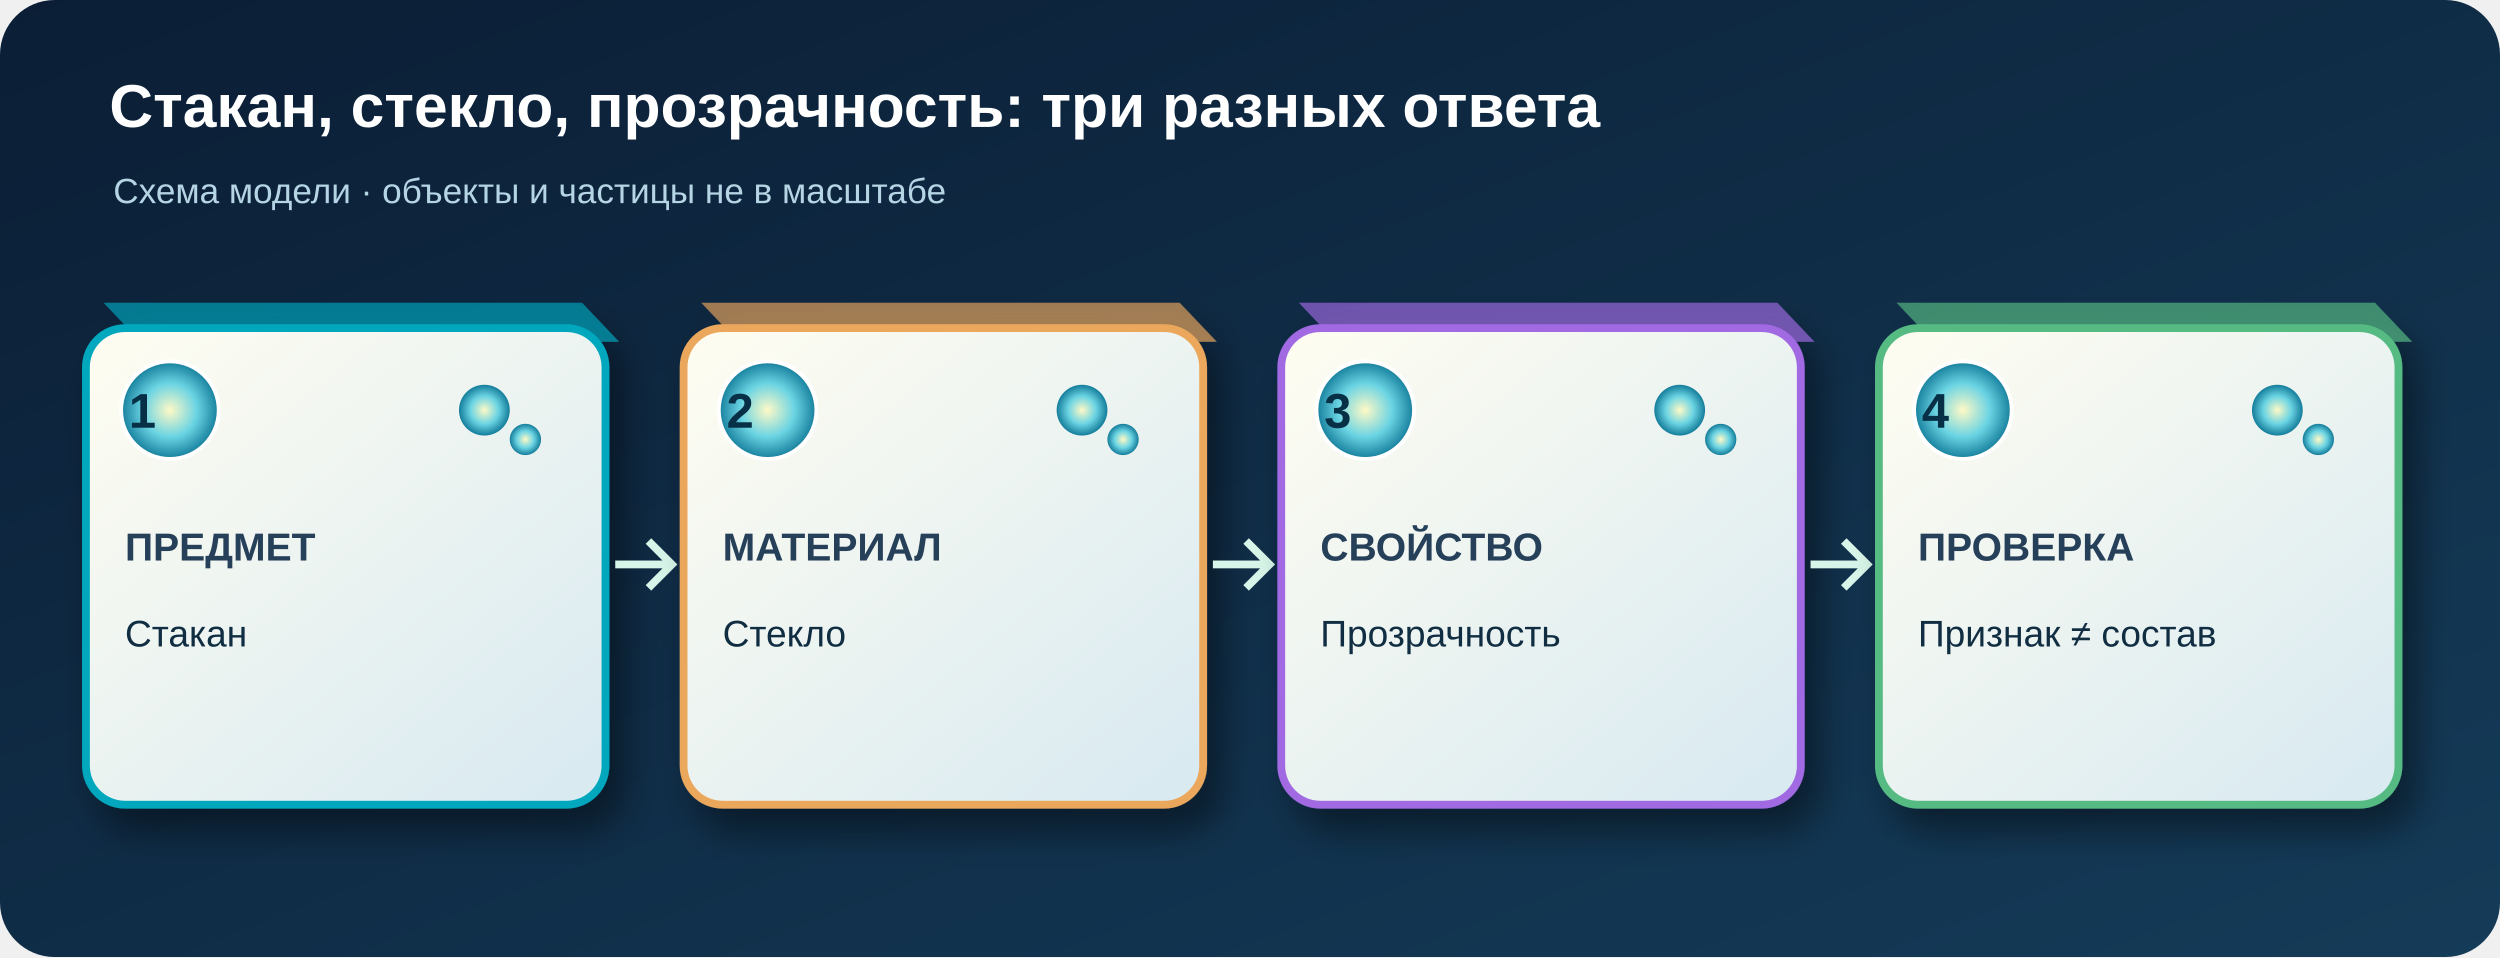
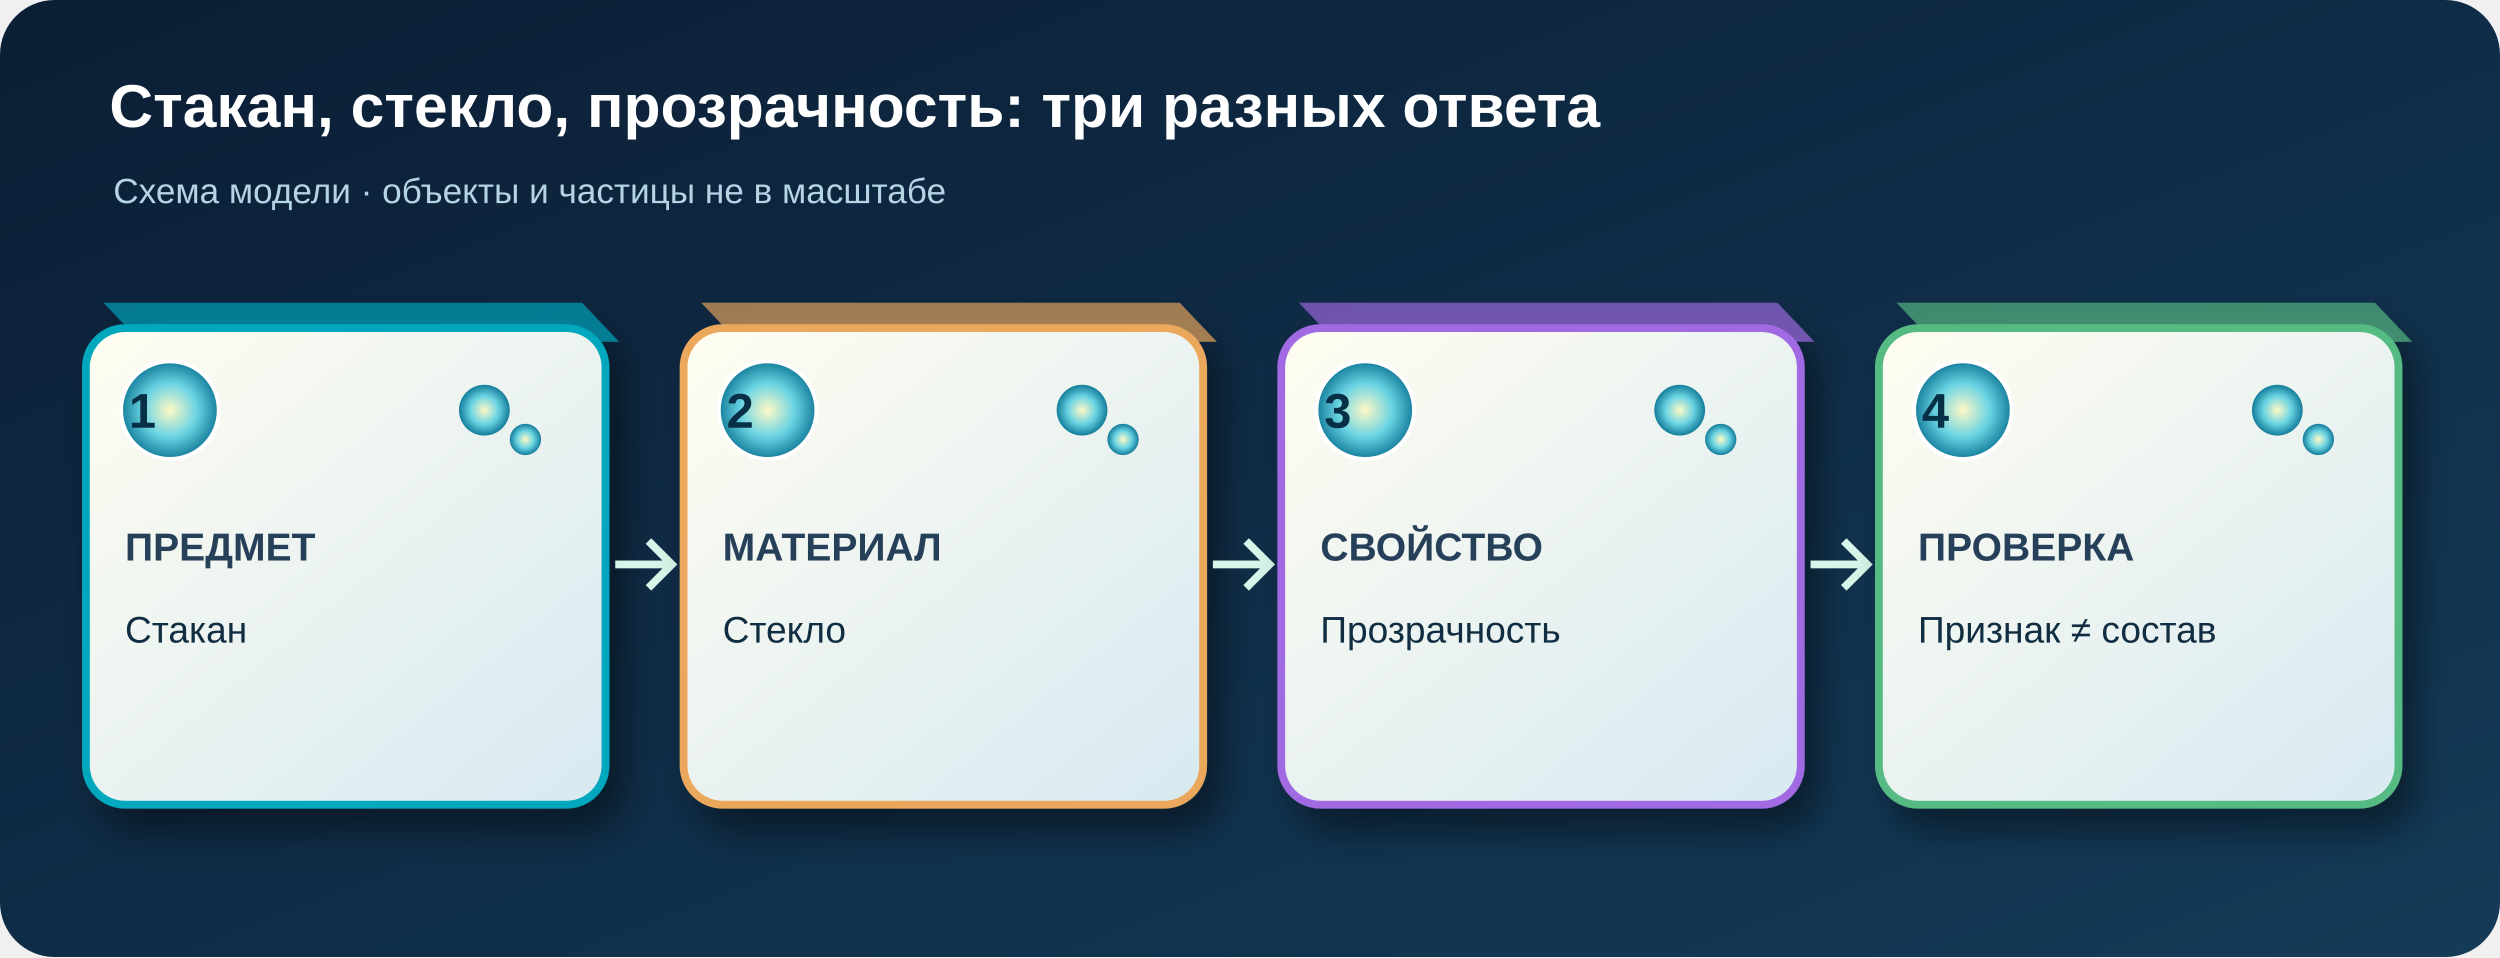
<svg xmlns="http://www.w3.org/2000/svg" viewBox="0 0 1280 490" role="img" aria-labelledby="title desc">
  <defs>
    <linearGradient id="bg" x2="1" y2="1">
      <stop stop-color="#0b1e35" />
      <stop offset="1" stop-color="#143b58" />
    </linearGradient>
    <linearGradient id="face" x2=".9" y2="1">
      <stop stop-color="#fffdf1" />
      <stop offset="1" stop-color="#d9eaf1" />
    </linearGradient>
    <radialGradient id="orb">
      <stop stop-color="#fff9c6" />
      <stop offset=".55" stop-color="#6bd4e3" />
      <stop offset="1" stop-color="#147d9b" />
    </radialGradient>
    <filter id="shadow" x="-30%" y="-30%" width="160%" height="180%">
      <feDropShadow dx="8" dy="12" stdDeviation="9" flood-opacity=".42" />
    </filter>
  </defs>
  <rect width="1280" height="490" rx="28" fill="url(#bg)" />
  <text x="56" y="65" fill="#fff" font-family="Arial,sans-serif" font-size="31" font-weight="700">Стакан, стекло, прозрачность: три разных ответа</text>
  <text x="58" y="104" fill="#b5d4e4" font-family="Arial,sans-serif" font-size="18">Схема модели · объекты и частицы не в масштабе</text>
  <g filter="url(#shadow)">
    <path d="M53 155 L298 155 L317 175 L72 175 Z" fill="#00a7bd" opacity=".65" />
    <rect x="44" y="168" width="266" height="244" rx="20" fill="url(#face)" stroke="#00a7bd" stroke-width="4" />
  </g>
  <circle cx="87" cy="210" r="25" fill="url(#orb)" stroke="#fff" stroke-width="2" />
  <text x="66" y="219" fill="#073047" font-family="Arial,sans-serif" font-size="25" font-weight="700">1</text>
  <text x="64" y="287" fill="#26405a" font-family="Arial,sans-serif" font-size="20" font-weight="700">ПРЕДМЕТ</text>
-   <text x="64" y="331" fill="#102d42" font-family="Arial,sans-serif" font-size="19" textLength="226" lengthAdjust="spacingAndGlyphs">Стакан</text>
  <circle cx="248" cy="210" r="13" fill="url(#orb)" />
  <circle cx="269" cy="225" r="8" fill="url(#orb)" />
+   <text x="64" y="329" fill="#102d42" font-family="Arial,sans-serif" font-size="19">Стакан</text>
  <path d="M315 289 h28 m-11 -12 12 12 -12 12" stroke="#d7f5e8" stroke-width="4" fill="none" />
  <g filter="url(#shadow)">
    <path d="M359 155 L604 155 L623 175 L378 175 Z" fill="#eba85c" opacity=".65" />
    <rect x="350" y="168" width="266" height="244" rx="20" fill="url(#face)" stroke="#eba85c" stroke-width="4" />
  </g>
  <circle cx="393" cy="210" r="25" fill="url(#orb)" stroke="#fff" stroke-width="2" />
  <text x="372" y="219" fill="#073047" font-family="Arial,sans-serif" font-size="25" font-weight="700">2</text>
  <text x="370" y="287" fill="#26405a" font-family="Arial,sans-serif" font-size="20" font-weight="700">МАТЕРИАЛ</text>
-   <text x="370" y="331" fill="#102d42" font-family="Arial,sans-serif" font-size="19" textLength="226" lengthAdjust="spacingAndGlyphs">Стекло</text>
  <circle cx="554" cy="210" r="13" fill="url(#orb)" />
  <circle cx="575" cy="225" r="8" fill="url(#orb)" />
+   <text x="370" y="329" fill="#102d42" font-family="Arial,sans-serif" font-size="19">Стекло</text>
  <path d="M621 289 h28 m-11 -12 12 12 -12 12" stroke="#d7f5e8" stroke-width="4" fill="none" />
  <g filter="url(#shadow)">
    <path d="M665 155 L910 155 L929 175 L684 175 Z" fill="#a16ae3" opacity=".65" />
    <rect x="656" y="168" width="266" height="244" rx="20" fill="url(#face)" stroke="#a16ae3" stroke-width="4" />
  </g>
  <circle cx="699" cy="210" r="25" fill="url(#orb)" stroke="#fff" stroke-width="2" />
  <text x="678" y="219" fill="#073047" font-family="Arial,sans-serif" font-size="25" font-weight="700">3</text>
  <text x="676" y="287" fill="#26405a" font-family="Arial,sans-serif" font-size="20" font-weight="700">СВОЙСТВО</text>
-   <text x="676" y="331" fill="#102d42" font-family="Arial,sans-serif" font-size="19" textLength="226" lengthAdjust="spacingAndGlyphs">Прозрачность</text>
  <circle cx="860" cy="210" r="13" fill="url(#orb)" />
  <circle cx="881" cy="225" r="8" fill="url(#orb)" />
+   <text x="676" y="329" fill="#102d42" font-family="Arial,sans-serif" font-size="19">Прозрачность</text>
  <path d="M927 289 h28 m-11 -12 12 12 -12 12" stroke="#d7f5e8" stroke-width="4" fill="none" />
  <g filter="url(#shadow)">
    <path d="M971 155 L1216 155 L1235 175 L990 175 Z" fill="#56bb83" opacity=".65" />
    <rect x="962" y="168" width="266" height="244" rx="20" fill="url(#face)" stroke="#56bb83" stroke-width="4" />
  </g>
  <circle cx="1005" cy="210" r="25" fill="url(#orb)" stroke="#fff" stroke-width="2" />
  <text x="984" y="219" fill="#073047" font-family="Arial,sans-serif" font-size="25" font-weight="700">4</text>
  <text x="982" y="287" fill="#26405a" font-family="Arial,sans-serif" font-size="20" font-weight="700">ПРОВЕРКА</text>
-   <text x="982" y="331" fill="#102d42" font-family="Arial,sans-serif" font-size="19" textLength="226" lengthAdjust="spacingAndGlyphs">Признак ≠ состав</text>
  <circle cx="1166" cy="210" r="13" fill="url(#orb)" />
  <circle cx="1187" cy="225" r="8" fill="url(#orb)" />
+   <text x="982" y="329" fill="#102d42" font-family="Arial,sans-serif" font-size="19">Признак ≠ состав</text>
</svg>
